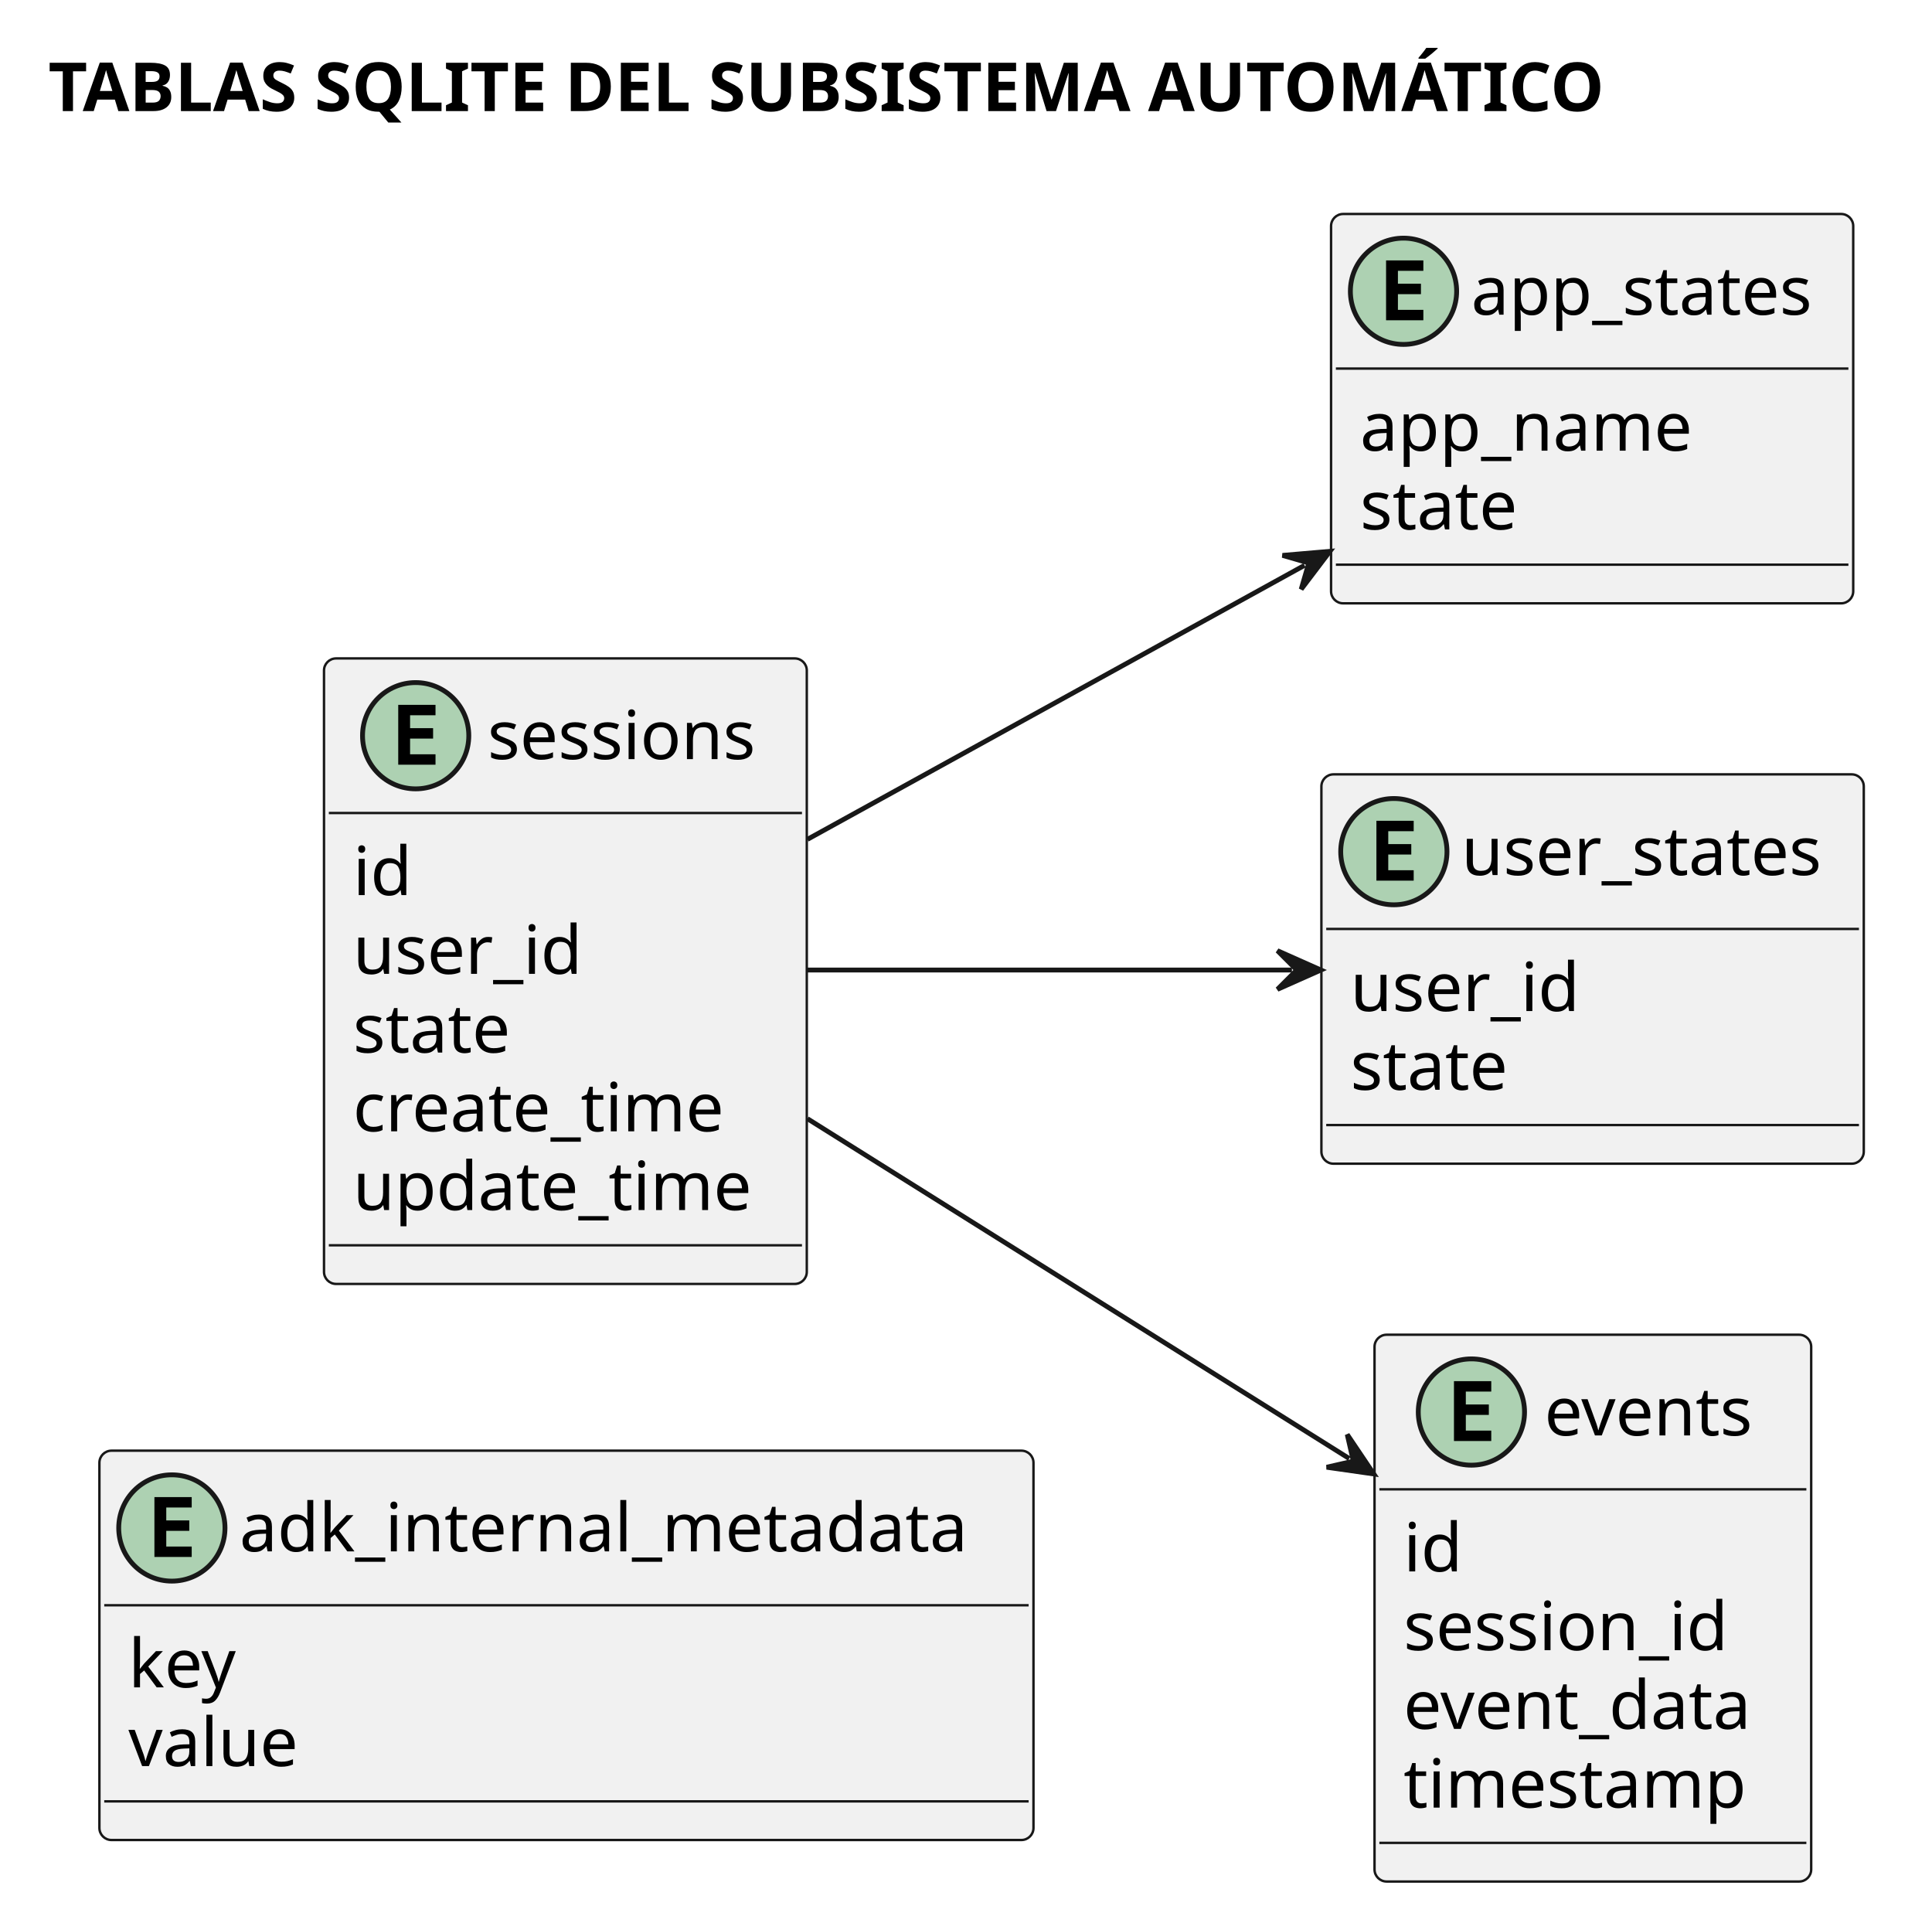
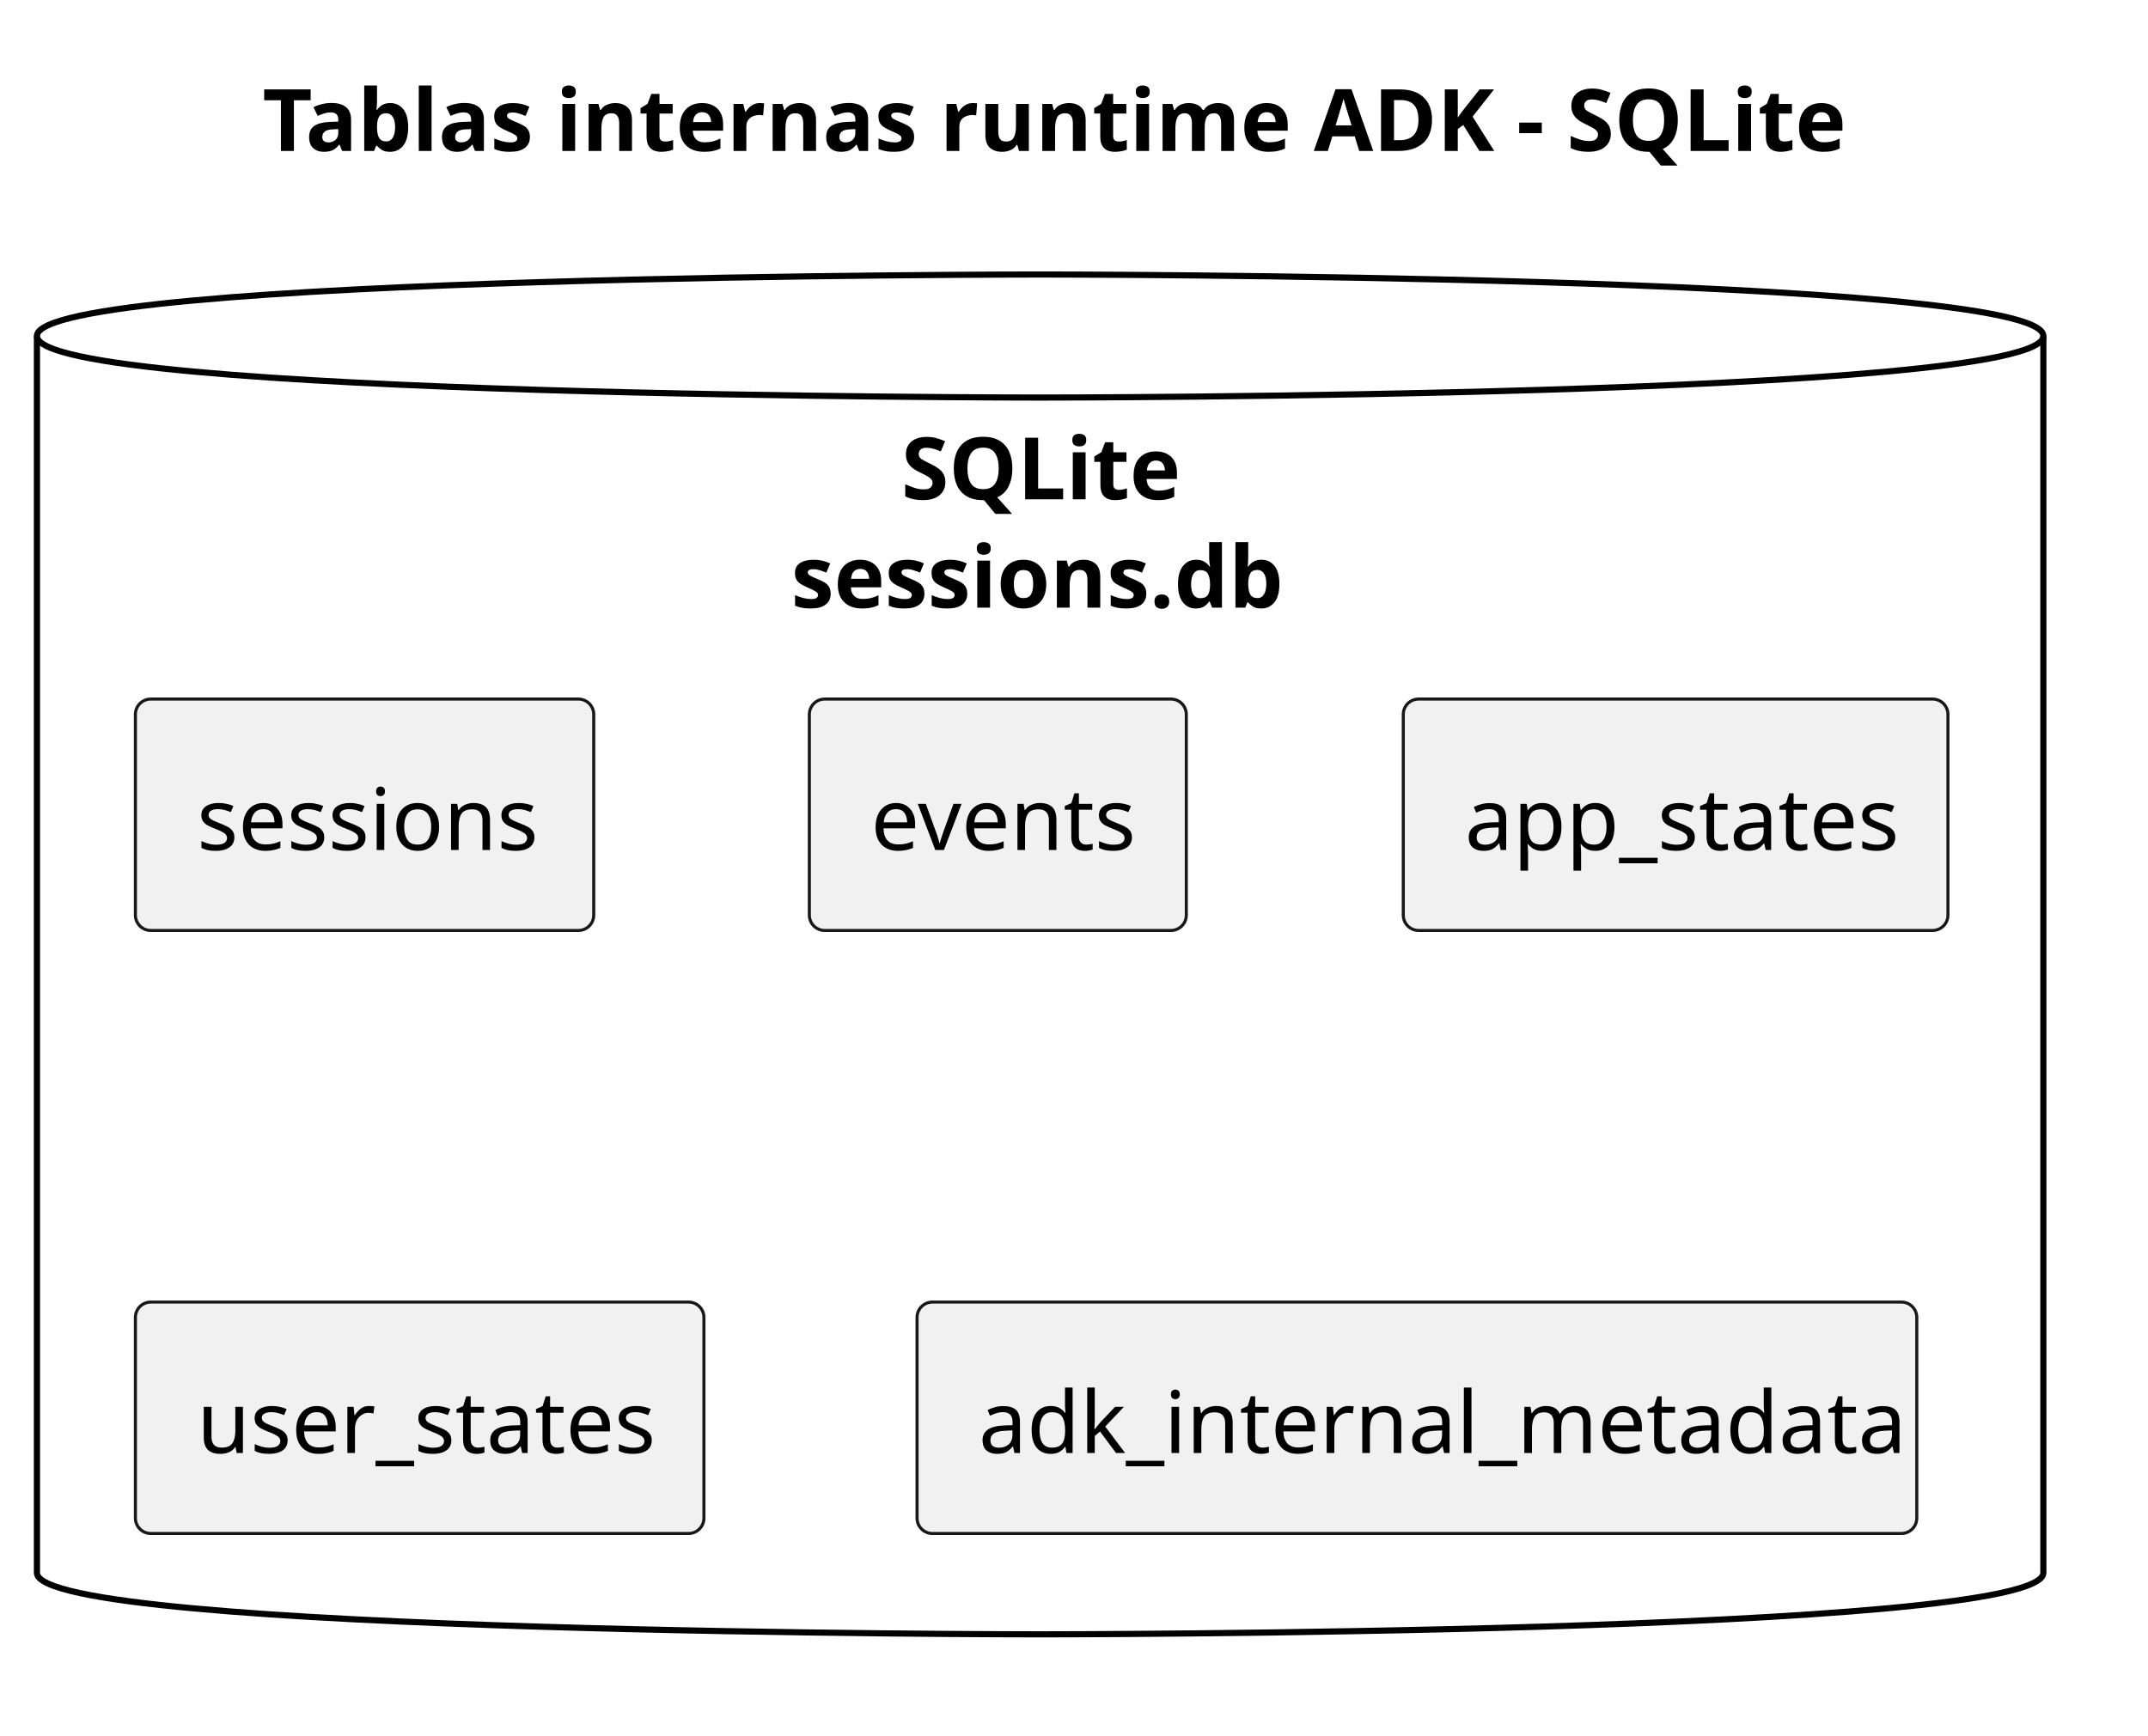
- <svg xmlns="http://www.w3.org/2000/svg" contentStyleType="text/css" data-diagram-type="CLASS" height="396px" preserveAspectRatio="none" style="width:400px;height:396px;background:#FFFFFF;" version="1.1" viewBox="0 0 400 396" width="400px" zoomAndPan="magnify">
+ <svg xmlns="http://www.w3.org/2000/svg" contentStyleType="text/css" data-diagram-type="DESCRIPTION" height="282px" preserveAspectRatio="none" style="width:349px;height:282px;background:#FFFFFF;" version="1.1" viewBox="0 0 349 282" width="349px" zoomAndPan="magnify">
  <defs />
  <g>
-     <g class="title" data-source-line="1">
-       <text fill="#000000" font-family="sans-serif" font-size="14" font-weight="bold" lengthAdjust="spacing" textLength="372.456" x="10" y="22.995">TABLAS SQLITE DEL SUBSISTEMA AUTOMÁTICO</text>
+     <g class="title" data-source-line="4">
+       <text fill="#000000" font-family="sans-serif" font-size="14" font-weight="bold" lengthAdjust="spacing" textLength="249.71" x="42.645" y="24.533">Tablas internas runtime ADK - SQLite</text>
    </g>
-     <g class="entity" data-entity="Meta" data-source-line="6" data-uid="ent0002" id="entity_Meta">
-       <rect fill="#F1F1F1" height="80.594" rx="2.5" ry="2.5" style="stroke:#181818;stroke-width:0.5;" width="193.39" x="20.581" y="300.297" />
-       <ellipse cx="35.581" cy="316.297" fill="#ADD1B2" rx="11" ry="11" style="stroke:#181818;stroke-width:1;" />
-       <path d="M39.69,322.297 L31.971,322.297 L31.971,309.906 L39.69,309.906 L39.69,312.062 L34.424,312.062 L34.424,314.734 L39.19,314.734 L39.19,316.891 L34.424,316.891 L34.424,320.141 L39.69,320.141 L39.69,322.297 Z " fill="#000000" />
-       <text fill="#000000" font-family="sans-serif" font-size="14" lengthAdjust="spacing" textLength="161.39" x="49.581" y="321.144">adk_internal_metadata</text>
-       <line style="stroke:#181818;stroke-width:0.5;" x1="21.581" x2="212.97" y1="332.297" y2="332.297" />
-       <text fill="#000000" font-family="sans-serif" font-size="14" lengthAdjust="spacing" textLength="25.006" x="26.581" y="349.292">key</text>
-       <text fill="#000000" font-family="sans-serif" font-size="14" lengthAdjust="spacing" textLength="38.24" x="26.581" y="365.589">value</text>
-       <line style="stroke:#181818;stroke-width:0.5;" x1="21.581" x2="212.97" y1="372.891" y2="372.891" />
+     <g class="cluster" data-qualified-name="db" data-source-line="6" id="ent0002">
+       <path d="M6,54.609 C6,44.609 169,44.609 169,44.609 C169,44.609 332,44.609 332,54.609 L332,255.609 C332,265.609 169,265.609 169,265.609 C169,265.609 6,265.609 6,255.609 L6,54.609" fill="none" style="stroke:#000000;stroke-width:1;" />
+       <path d="M6,54.609 C6,64.609 169,64.609 169,64.609 C169,64.609 332,64.609 332,54.609" fill="none" style="stroke:#000000;stroke-width:1;" />
+       <text fill="#000000" font-family="sans-serif" font-size="14" font-weight="bold" lengthAdjust="spacing" textLength="45.117" x="146.441" y="81.143">SQLite</text>
+       <text fill="#000000" font-family="sans-serif" font-size="14" font-weight="bold" lengthAdjust="spacing" textLength="80.917" x="128.542" y="98.752">sessions.db</text>
    </g>
-     <g class="entity" data-entity="Sessions" data-source-line="11" data-uid="ent0003" id="entity_Sessions">
-       <rect fill="#F1F1F1" height="129.484" rx="2.5" ry="2.5" style="stroke:#181818;stroke-width:0.5;" width="99.958" x="67.081" y="136.297" />
-       <ellipse cx="86.059" cy="152.297" fill="#ADD1B2" rx="11" ry="11" style="stroke:#181818;stroke-width:1;" />
-       <path d="M90.168,158.297 L82.45,158.297 L82.45,145.906 L90.168,145.906 L90.168,148.062 L84.903,148.062 L84.903,150.734 L89.668,150.734 L89.668,152.891 L84.903,152.891 L84.903,156.141 L90.168,156.141 L90.168,158.297 Z " fill="#000000" />
-       <text fill="#000000" font-family="sans-serif" font-size="14" lengthAdjust="spacing" textLength="59.117" x="100.943" y="157.144">sessions</text>
-       <line style="stroke:#181818;stroke-width:0.5;" x1="68.081" x2="166.039" y1="168.297" y2="168.297" />
-       <text fill="#000000" font-family="sans-serif" font-size="14" lengthAdjust="spacing" textLength="12.776" x="73.081" y="185.292">id</text>
-       <text fill="#000000" font-family="sans-serif" font-size="14" lengthAdjust="spacing" textLength="50.312" x="73.081" y="201.589">user_id</text>
-       <text fill="#000000" font-family="sans-serif" font-size="14" lengthAdjust="spacing" textLength="35.465" x="73.081" y="217.886">state</text>
-       <text fill="#000000" font-family="sans-serif" font-size="14" lengthAdjust="spacing" textLength="83.378" x="73.081" y="234.183">create_time</text>
-       <text fill="#000000" font-family="sans-serif" font-size="14" lengthAdjust="spacing" textLength="87.958" x="73.081" y="250.48">update_time</text>
-       <line style="stroke:#181818;stroke-width:0.5;" x1="68.081" x2="166.039" y1="257.781" y2="257.781" />
+     <g class="entity" data-qualified-name="db.s1" data-source-line="7" id="ent0003">
+       <rect fill="#F1F1F1" height="37.609" rx="2.5" ry="2.5" style="stroke:#181818;stroke-width:0.5;" width="74.469" x="22" y="113.609" />
+       <text fill="#000000" font-family="sans-serif" font-size="14" lengthAdjust="spacing" textLength="54.469" x="32" y="138.143">sessions</text>
    </g>
-     <g class="entity" data-entity="AppStates" data-source-line="19" data-uid="ent0004" id="entity_AppStates">
-       <rect fill="#F1F1F1" height="80.594" rx="2.5" ry="2.5" style="stroke:#181818;stroke-width:0.5;" width="108.111" x="275.581" y="44.297" />
-       <ellipse cx="290.581" cy="60.297" fill="#ADD1B2" rx="11" ry="11" style="stroke:#181818;stroke-width:1;" />
-       <path d="M294.69,66.297 L286.971,66.297 L286.971,53.906 L294.69,53.906 L294.69,56.062 L289.424,56.062 L289.424,58.734 L294.19,58.734 L294.19,60.891 L289.424,60.891 L289.424,64.141 L294.69,64.141 L294.69,66.297 Z " fill="#000000" />
-       <text fill="#000000" font-family="sans-serif" font-size="14" lengthAdjust="spacing" textLength="76.111" x="304.581" y="65.144">app_states</text>
-       <line style="stroke:#181818;stroke-width:0.5;" x1="276.581" x2="382.692" y1="76.297" y2="76.297" />
-       <text fill="#000000" font-family="sans-serif" font-size="14" lengthAdjust="spacing" textLength="73.056" x="281.581" y="93.292">app_name</text>
-       <text fill="#000000" font-family="sans-serif" font-size="14" lengthAdjust="spacing" textLength="35.465" x="281.581" y="109.589">state</text>
-       <line style="stroke:#181818;stroke-width:0.5;" x1="276.581" x2="382.692" y1="116.891" y2="116.891" />
+     <g class="entity" data-qualified-name="db.s2" data-source-line="8" id="ent0004">
+       <rect fill="#F1F1F1" height="37.609" rx="2.5" ry="2.5" style="stroke:#181818;stroke-width:0.5;" width="61.248" x="131.5" y="113.609" />
+       <text fill="#000000" font-family="sans-serif" font-size="14" lengthAdjust="spacing" textLength="41.248" x="141.5" y="138.143">events</text>
    </g>
-     <g class="entity" data-entity="UserStates" data-source-line="24" data-uid="ent0005" id="entity_UserStates">
-       <rect fill="#F1F1F1" height="80.594" rx="2.5" ry="2.5" style="stroke:#181818;stroke-width:0.5;" width="112.295" x="273.581" y="160.297" />
-       <ellipse cx="288.581" cy="176.297" fill="#ADD1B2" rx="11" ry="11" style="stroke:#181818;stroke-width:1;" />
-       <path d="M292.69,182.297 L284.971,182.297 L284.971,169.906 L292.69,169.906 L292.69,172.062 L287.424,172.062 L287.424,174.734 L292.19,174.734 L292.19,176.891 L287.424,176.891 L287.424,180.141 L292.69,180.141 L292.69,182.297 Z " fill="#000000" />
-       <text fill="#000000" font-family="sans-serif" font-size="14" lengthAdjust="spacing" textLength="80.295" x="302.581" y="181.144">user_states</text>
-       <line style="stroke:#181818;stroke-width:0.5;" x1="274.581" x2="384.875" y1="192.297" y2="192.297" />
-       <text fill="#000000" font-family="sans-serif" font-size="14" lengthAdjust="spacing" textLength="50.312" x="279.581" y="209.292">user_id</text>
-       <text fill="#000000" font-family="sans-serif" font-size="14" lengthAdjust="spacing" textLength="35.465" x="279.581" y="225.589">state</text>
-       <line style="stroke:#181818;stroke-width:0.5;" x1="274.581" x2="384.875" y1="232.891" y2="232.891" />
+     <g class="entity" data-qualified-name="db.s3" data-source-line="9" id="ent0005">
+       <rect fill="#F1F1F1" height="37.609" rx="2.5" ry="2.5" style="stroke:#181818;stroke-width:0.5;" width="88.496" x="228" y="113.609" />
+       <text fill="#000000" font-family="sans-serif" font-size="14" lengthAdjust="spacing" textLength="68.496" x="238" y="138.143">app_states</text>
    </g>
-     <g class="entity" data-entity="Events" data-source-line="29" data-uid="ent0006" id="entity_Events">
-       <rect fill="#F1F1F1" height="113.188" rx="2.5" ry="2.5" style="stroke:#181818;stroke-width:0.5;" width="90.408" x="284.581" y="276.297" />
-       <ellipse cx="304.639" cy="292.297" fill="#ADD1B2" rx="11" ry="11" style="stroke:#181818;stroke-width:1;" />
-       <path d="M308.748,298.297 L301.029,298.297 L301.029,285.906 L308.748,285.906 L308.748,288.062 L303.482,288.062 L303.482,290.734 L308.248,290.734 L308.248,292.891 L303.482,292.891 L303.482,296.141 L308.748,296.141 L308.748,298.297 Z " fill="#000000" />
-       <text fill="#000000" font-family="sans-serif" font-size="14" lengthAdjust="spacing" textLength="47.168" x="319.763" y="297.144">events</text>
-       <line style="stroke:#181818;stroke-width:0.5;" x1="285.581" x2="373.989" y1="308.297" y2="308.297" />
-       <text fill="#000000" font-family="sans-serif" font-size="14" lengthAdjust="spacing" textLength="12.776" x="290.581" y="325.292">id</text>
-       <text fill="#000000" font-family="sans-serif" font-size="14" lengthAdjust="spacing" textLength="71.6" x="290.581" y="341.589">session_id</text>
-       <text fill="#000000" font-family="sans-serif" font-size="14" lengthAdjust="spacing" textLength="78.408" x="290.581" y="357.886">event_data</text>
-       <text fill="#000000" font-family="sans-serif" font-size="14" lengthAdjust="spacing" textLength="75.517" x="290.581" y="374.183">timestamp</text>
-       <line style="stroke:#181818;stroke-width:0.5;" x1="285.581" x2="373.989" y1="381.484" y2="381.484" />
+     <g class="entity" data-qualified-name="db.s4" data-source-line="10" id="ent0006">
+       <rect fill="#F1F1F1" height="37.609" rx="2.5" ry="2.5" style="stroke:#181818;stroke-width:0.5;" width="92.372" x="22" y="211.609" />
+       <text fill="#000000" font-family="sans-serif" font-size="14" lengthAdjust="spacing" textLength="72.372" x="32" y="236.143">user_states</text>
    </g>
-     <g class="link" data-entity-1="Sessions" data-entity-2="Events" data-source-line="36" data-uid="lnk7" id="link_Sessions_Events">
-       <path codeLine="36" d="M167.171,231.577 C202.641,253.827 245.068,280.429 279.348,301.929" fill="none" id="Sessions-to-Events" style="stroke:#181818;stroke-width:1;" />
-       <polygon fill="#181818" points="284.431,305.117,278.931,296.946,280.195,302.46,274.681,303.724,284.431,305.117" style="stroke:#181818;stroke-width:1;" />
-     </g>
-     <g class="link" data-entity-1="Sessions" data-entity-2="UserStates" data-source-line="37" data-uid="lnk8" id="link_Sessions_UserStates">
-       <path codeLine="37" d="M167.171,200.797 C199.001,200.797 234.521,200.797 267.481,200.797" fill="none" id="Sessions-to-UserStates" style="stroke:#181818;stroke-width:1;" />
-       <polygon fill="#181818" points="273.481,200.797,264.481,196.797,268.481,200.797,264.481,204.797,273.481,200.797" style="stroke:#181818;stroke-width:1;" />
-     </g>
-     <g class="link" data-entity-1="Sessions" data-entity-2="AppStates" data-source-line="38" data-uid="lnk9" id="link_Sessions_AppStates">
-       <path codeLine="38" d="M167.171,173.747 C199.601,155.867 236.856,135.343 270.096,117.023" fill="none" id="Sessions-to-AppStates" style="stroke:#181818;stroke-width:1;" />
-       <polygon fill="#181818" points="275.351,114.127,265.538,114.968,270.972,116.54,269.399,121.974,275.351,114.127" style="stroke:#181818;stroke-width:1;" />
+     <g class="entity" data-qualified-name="db.s5" data-source-line="11" id="ent0007">
+       <rect fill="#F1F1F1" height="37.609" rx="2.5" ry="2.5" style="stroke:#181818;stroke-width:0.5;" width="162.434" x="149" y="211.609" />
+       <text fill="#000000" font-family="sans-serif" font-size="14" lengthAdjust="spacing" textLength="142.434" x="159" y="236.143">adk_internal_metadata</text>
    </g>
  </g>
</svg>
